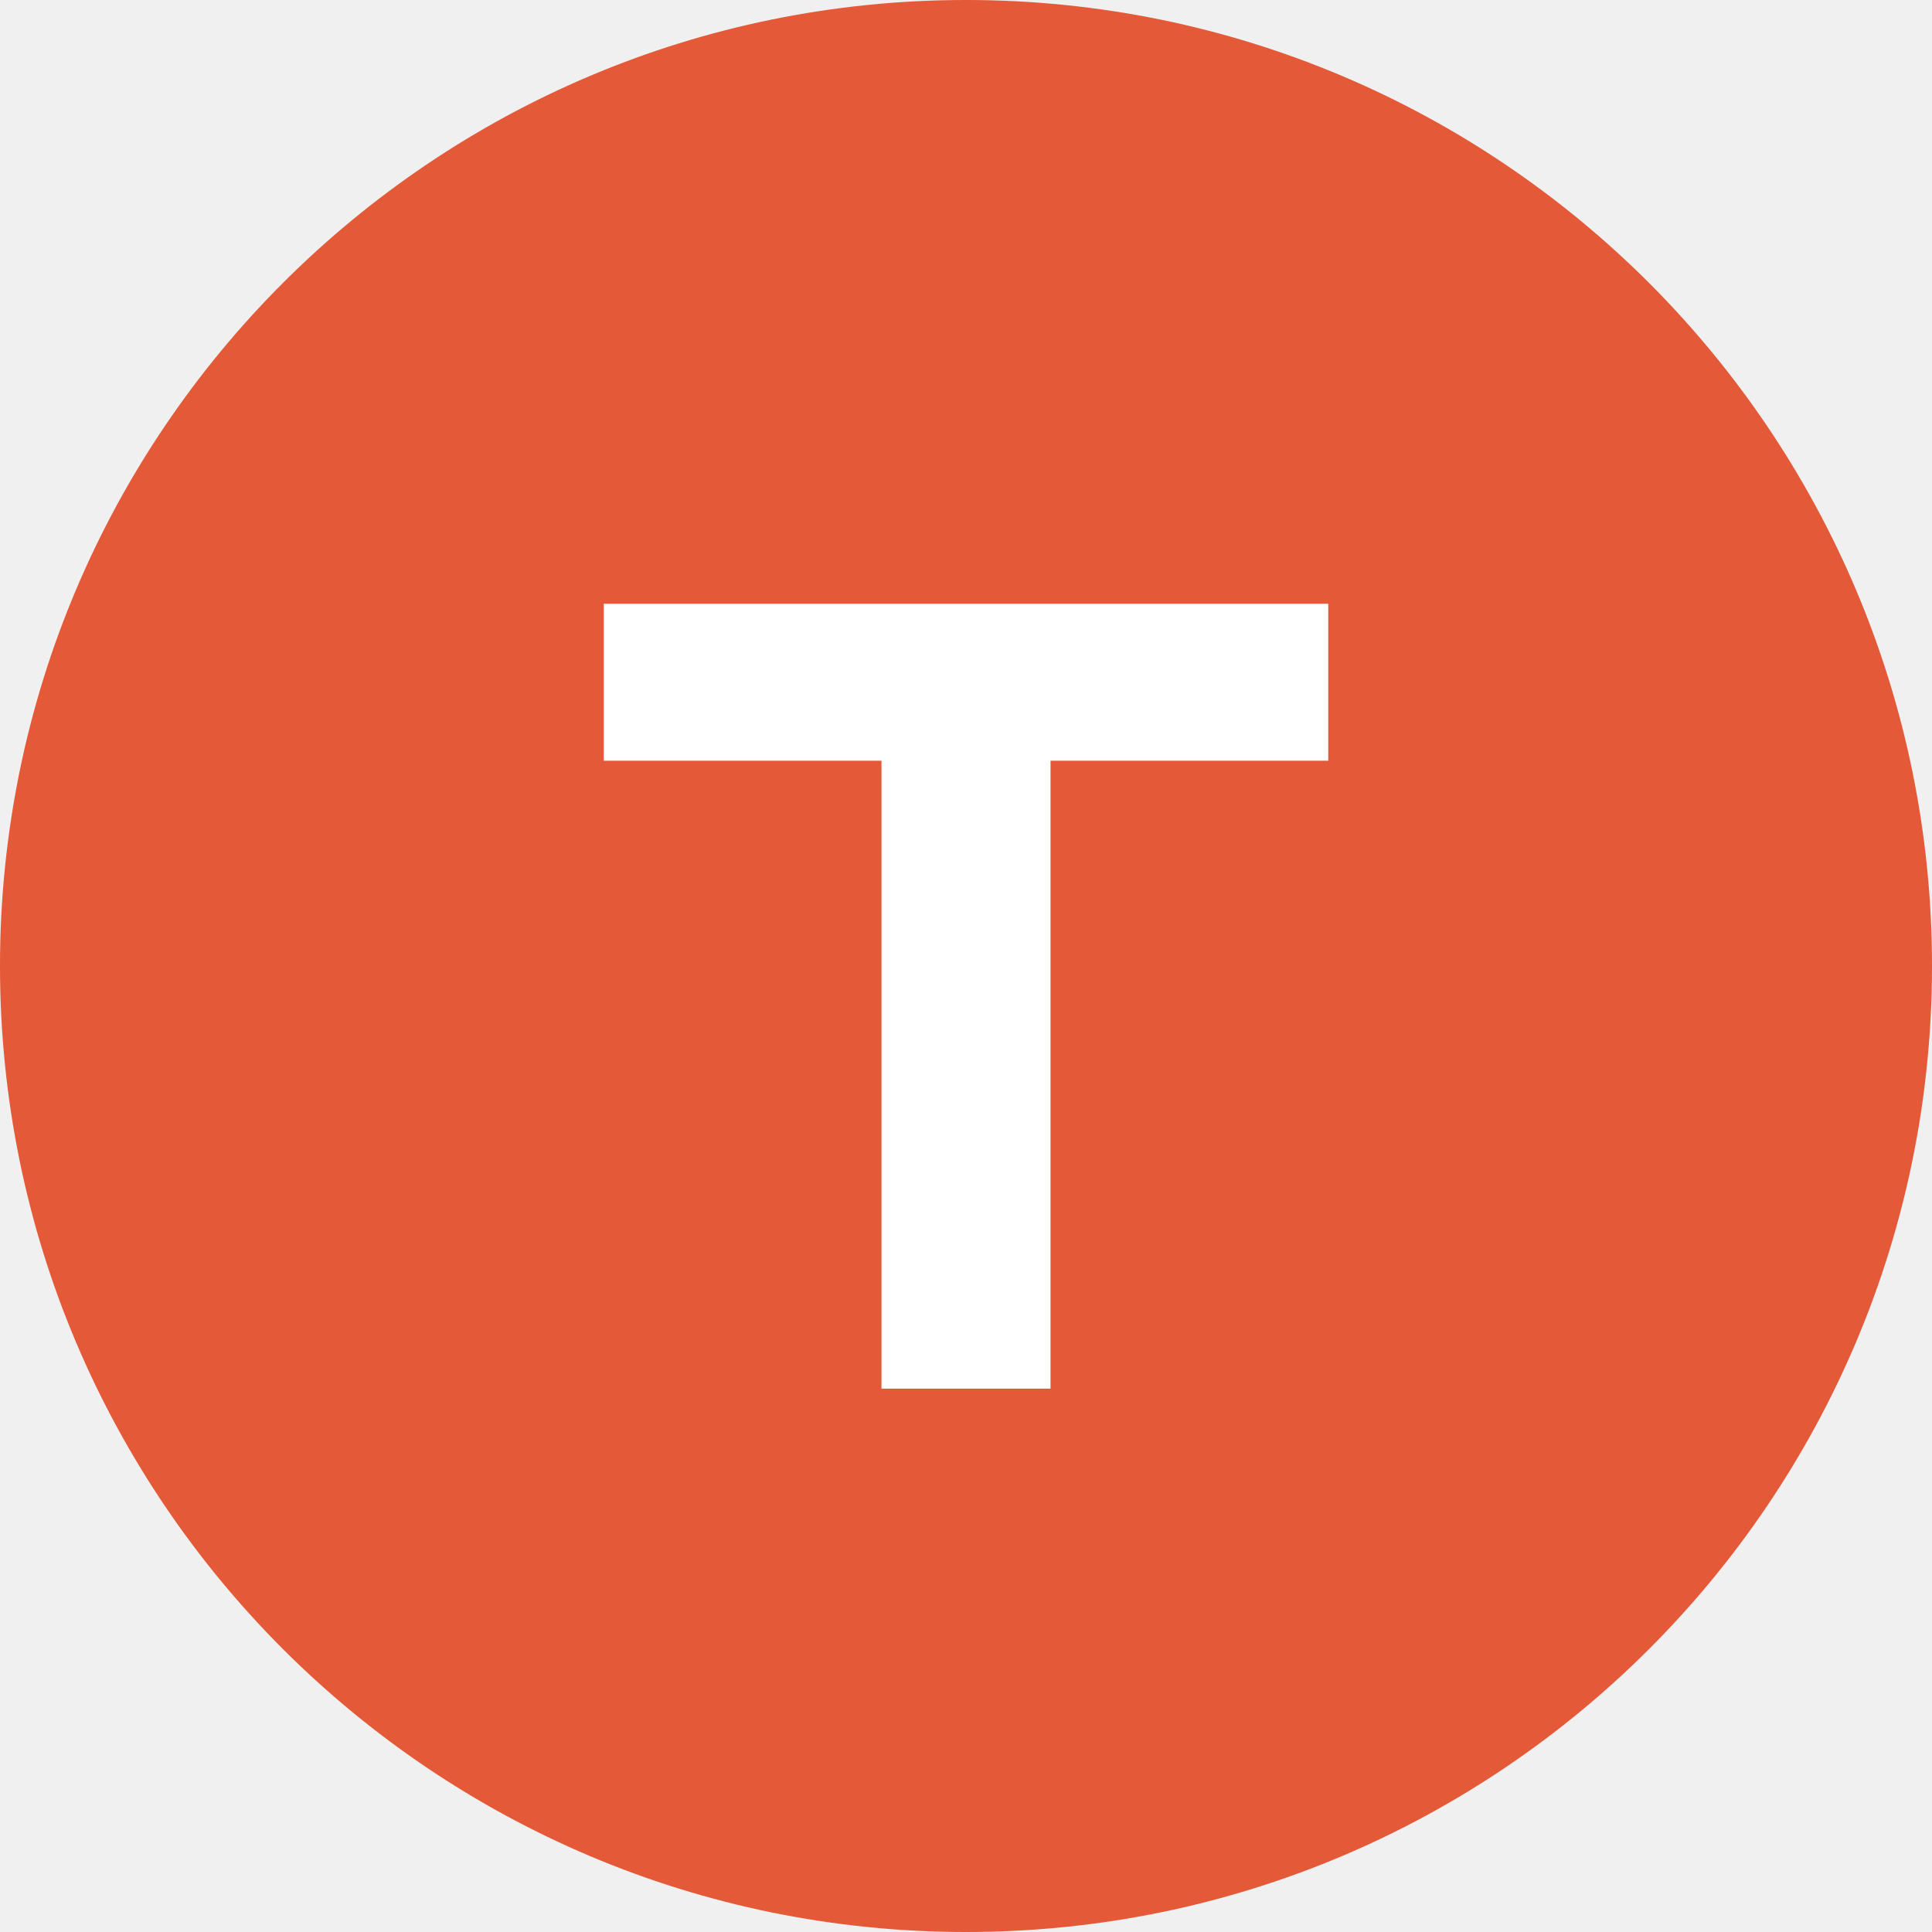
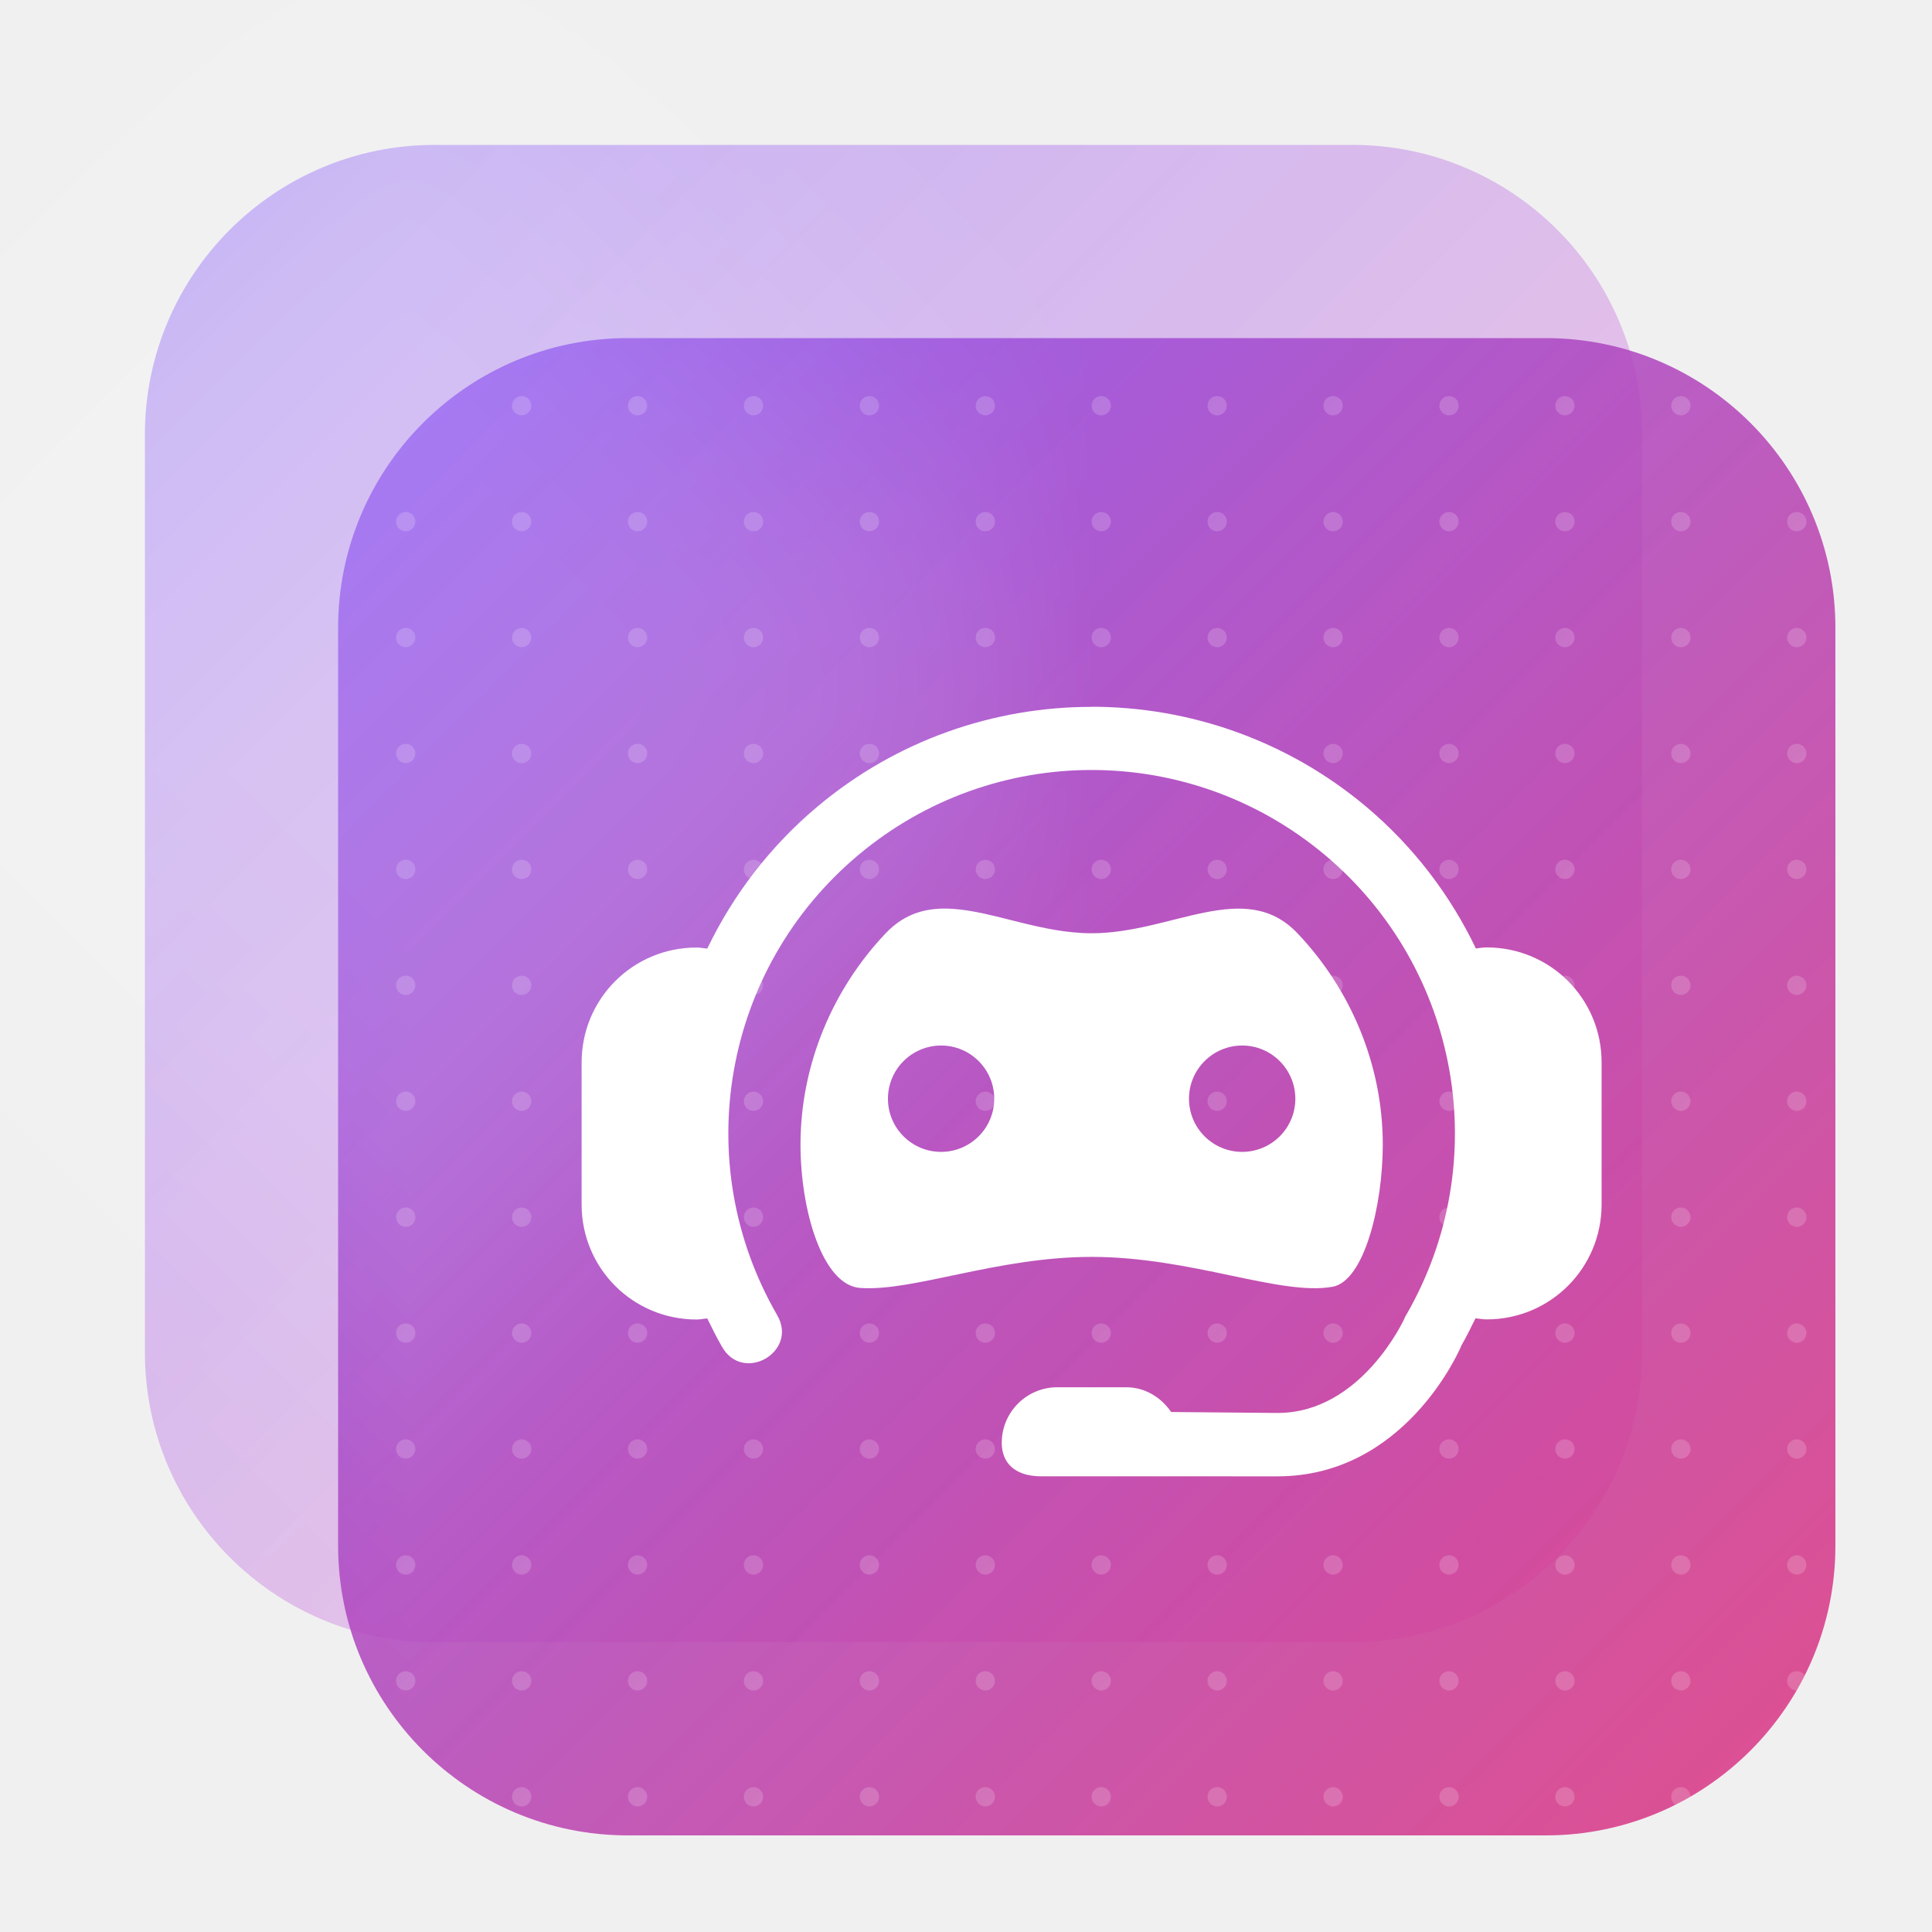
- <svg xmlns="http://www.w3.org/2000/svg" width="32" height="32" viewBox="0 0 32 32">
-   <circle cx="16" cy="16" r="16" fill="#E45937" />
-   <path d="M10 10h12v2.6h-4.6V23h-2.8V12.6H10z" fill="#fff" />
+ <svg xmlns="http://www.w3.org/2000/svg" width="200" height="200" viewBox="0 0 200 200">
+   <defs>
+     <linearGradient id="frontIconGradient" x1="0%" y1="0%" x2="100%" y2="100%">
+       <stop offset="0%" stop-color="#8b5cf6" stop-opacity="0.9" />
+       <stop offset="100%" stop-color="#db2777" stop-opacity="0.8" />
+     </linearGradient>
+     <linearGradient id="backIconGradient" x1="0%" y1="0%" x2="100%" y2="100%">
+       <stop offset="0%" stop-color="#a78bfa" stop-opacity="0.7" />
+       <stop offset="100%" stop-color="#f9a8d4" stop-opacity="0.6" />
+     </linearGradient>
+     <pattern id="dotPattern" width="12" height="12" patternUnits="userSpaceOnUse">
+       <circle cx="6" cy="6" r="1" fill="rgba(255,255,255,0.35)" />
+     </pattern>
+     <filter id="blurEffect" x="-50%" y="-50%" width="200%" height="200%">
+       <feGaussianBlur in="SourceGraphic" stdDeviation="15" />
+     </filter>
+   </defs>
+   <rect x="15" y="15" width="155" height="155" rx="30" ry="30" fill="url(#backIconGradient)" opacity="0.9" />
+   <rect x="35" y="35" width="155" height="155" rx="30" ry="30" fill="url(#frontIconGradient)" />
+   <rect x="35" y="35" width="155" height="155" rx="30" ry="30" fill="url(#dotPattern)" fill-opacity="0.5" />
+   <rect x="30" y="-30" width="100" height="100" fill="white" opacity="0.15" transform="rotate(45)" filter="url(#blurEffect)" />
+   <g transform="translate(43, 43) scale(7)" fill="white">
+     <path d="m 35.412,115.592 c -1.442,0 -2.881,0.492 -4.052,1.475 -0.705,0.592 -1.25,1.312 -1.629,2.1 -0.053,-0.005 -0.104,-0.016 -0.158,-0.016 -0.942,0 -1.7,0.758 -1.7,1.7 v 2.101 c 0,0.942 0.758,1.7 1.7,1.7 0.054,0 0.105,-0.012 0.158,-0.016 0.068,0.14 0.138,0.28 0.217,0.417 0.309,0.551 1.134,0.079 0.816,-0.467 -1.305,-2.26 -0.8,-5.124 1.2,-6.802 1.999,-1.678 4.903,-1.678 6.903,0 1.999,1.678 2.505,4.542 1.2,6.802 l -0.014,0.023 -0.009,0.023 c 0,0 -0.634,1.402 -1.878,1.402 l -1.575,-0.014 c -0.148,-0.216 -0.384,-0.366 -0.667,-0.366 h -1.016 c -0.455,0 -0.822,0.368 -0.822,0.823 0,0.281 0.178,0.494 0.586,0.494 l 3.493,2.8e-4 c 1.868,0 2.675,-1.833 2.712,-1.918 v -0.005 c 0.078,-0.136 0.147,-0.275 0.215,-0.414 0.055,0.005 0.108,0.016 0.165,0.016 0.942,0 1.7,-0.758 1.7,-1.7 v -2.101 c 0,-0.942 -0.758,-1.7 -1.7,-1.7 -0.054,0 -0.106,0.009 -0.159,0.016 -0.378,-0.788 -0.921,-1.508 -1.626,-2.1 -1.172,-0.983 -2.616,-1.475 -4.058,-1.475 z m -2.049,2.987 c -0.366,-0.024 -0.7,0.053 -0.993,0.361 -0.779,0.82 -1.26,1.937 -1.26,3.125 0,0.981 0.328,2.079 0.88,2.12 0.787,0.057 2.028,-0.459 3.425,-0.459 1.48,0 2.787,0.58 3.562,0.442 0.47,-0.083 0.744,-1.205 0.744,-2.103 0,-1.189 -0.482,-2.305 -1.262,-3.125 -0.779,-0.82 -1.855,0 -3.044,0 -0.743,0 -1.442,-0.321 -2.052,-0.361 z m -0.174,2.021 c 0.434,1.7e-4 0.786,0.352 0.786,0.787 -1.41e-4,0.434 -0.352,0.786 -0.786,0.786 -0.434,-1.6e-4 -0.786,-0.352 -0.786,-0.786 1.4e-4,-0.434 0.352,-0.786 0.786,-0.787 z m 4.452,0 c 0.434,1.7e-4 0.786,0.352 0.787,0.787 -1.66e-4,0.434 -0.352,0.786 -0.787,0.786 -0.434,-1.6e-4 -0.786,-0.352 -0.786,-0.786 1.64e-4,-0.434 0.352,-0.786 0.786,-0.787 z" transform="translate(-25.41456,-111.2813)" />
+   </g>
</svg>
